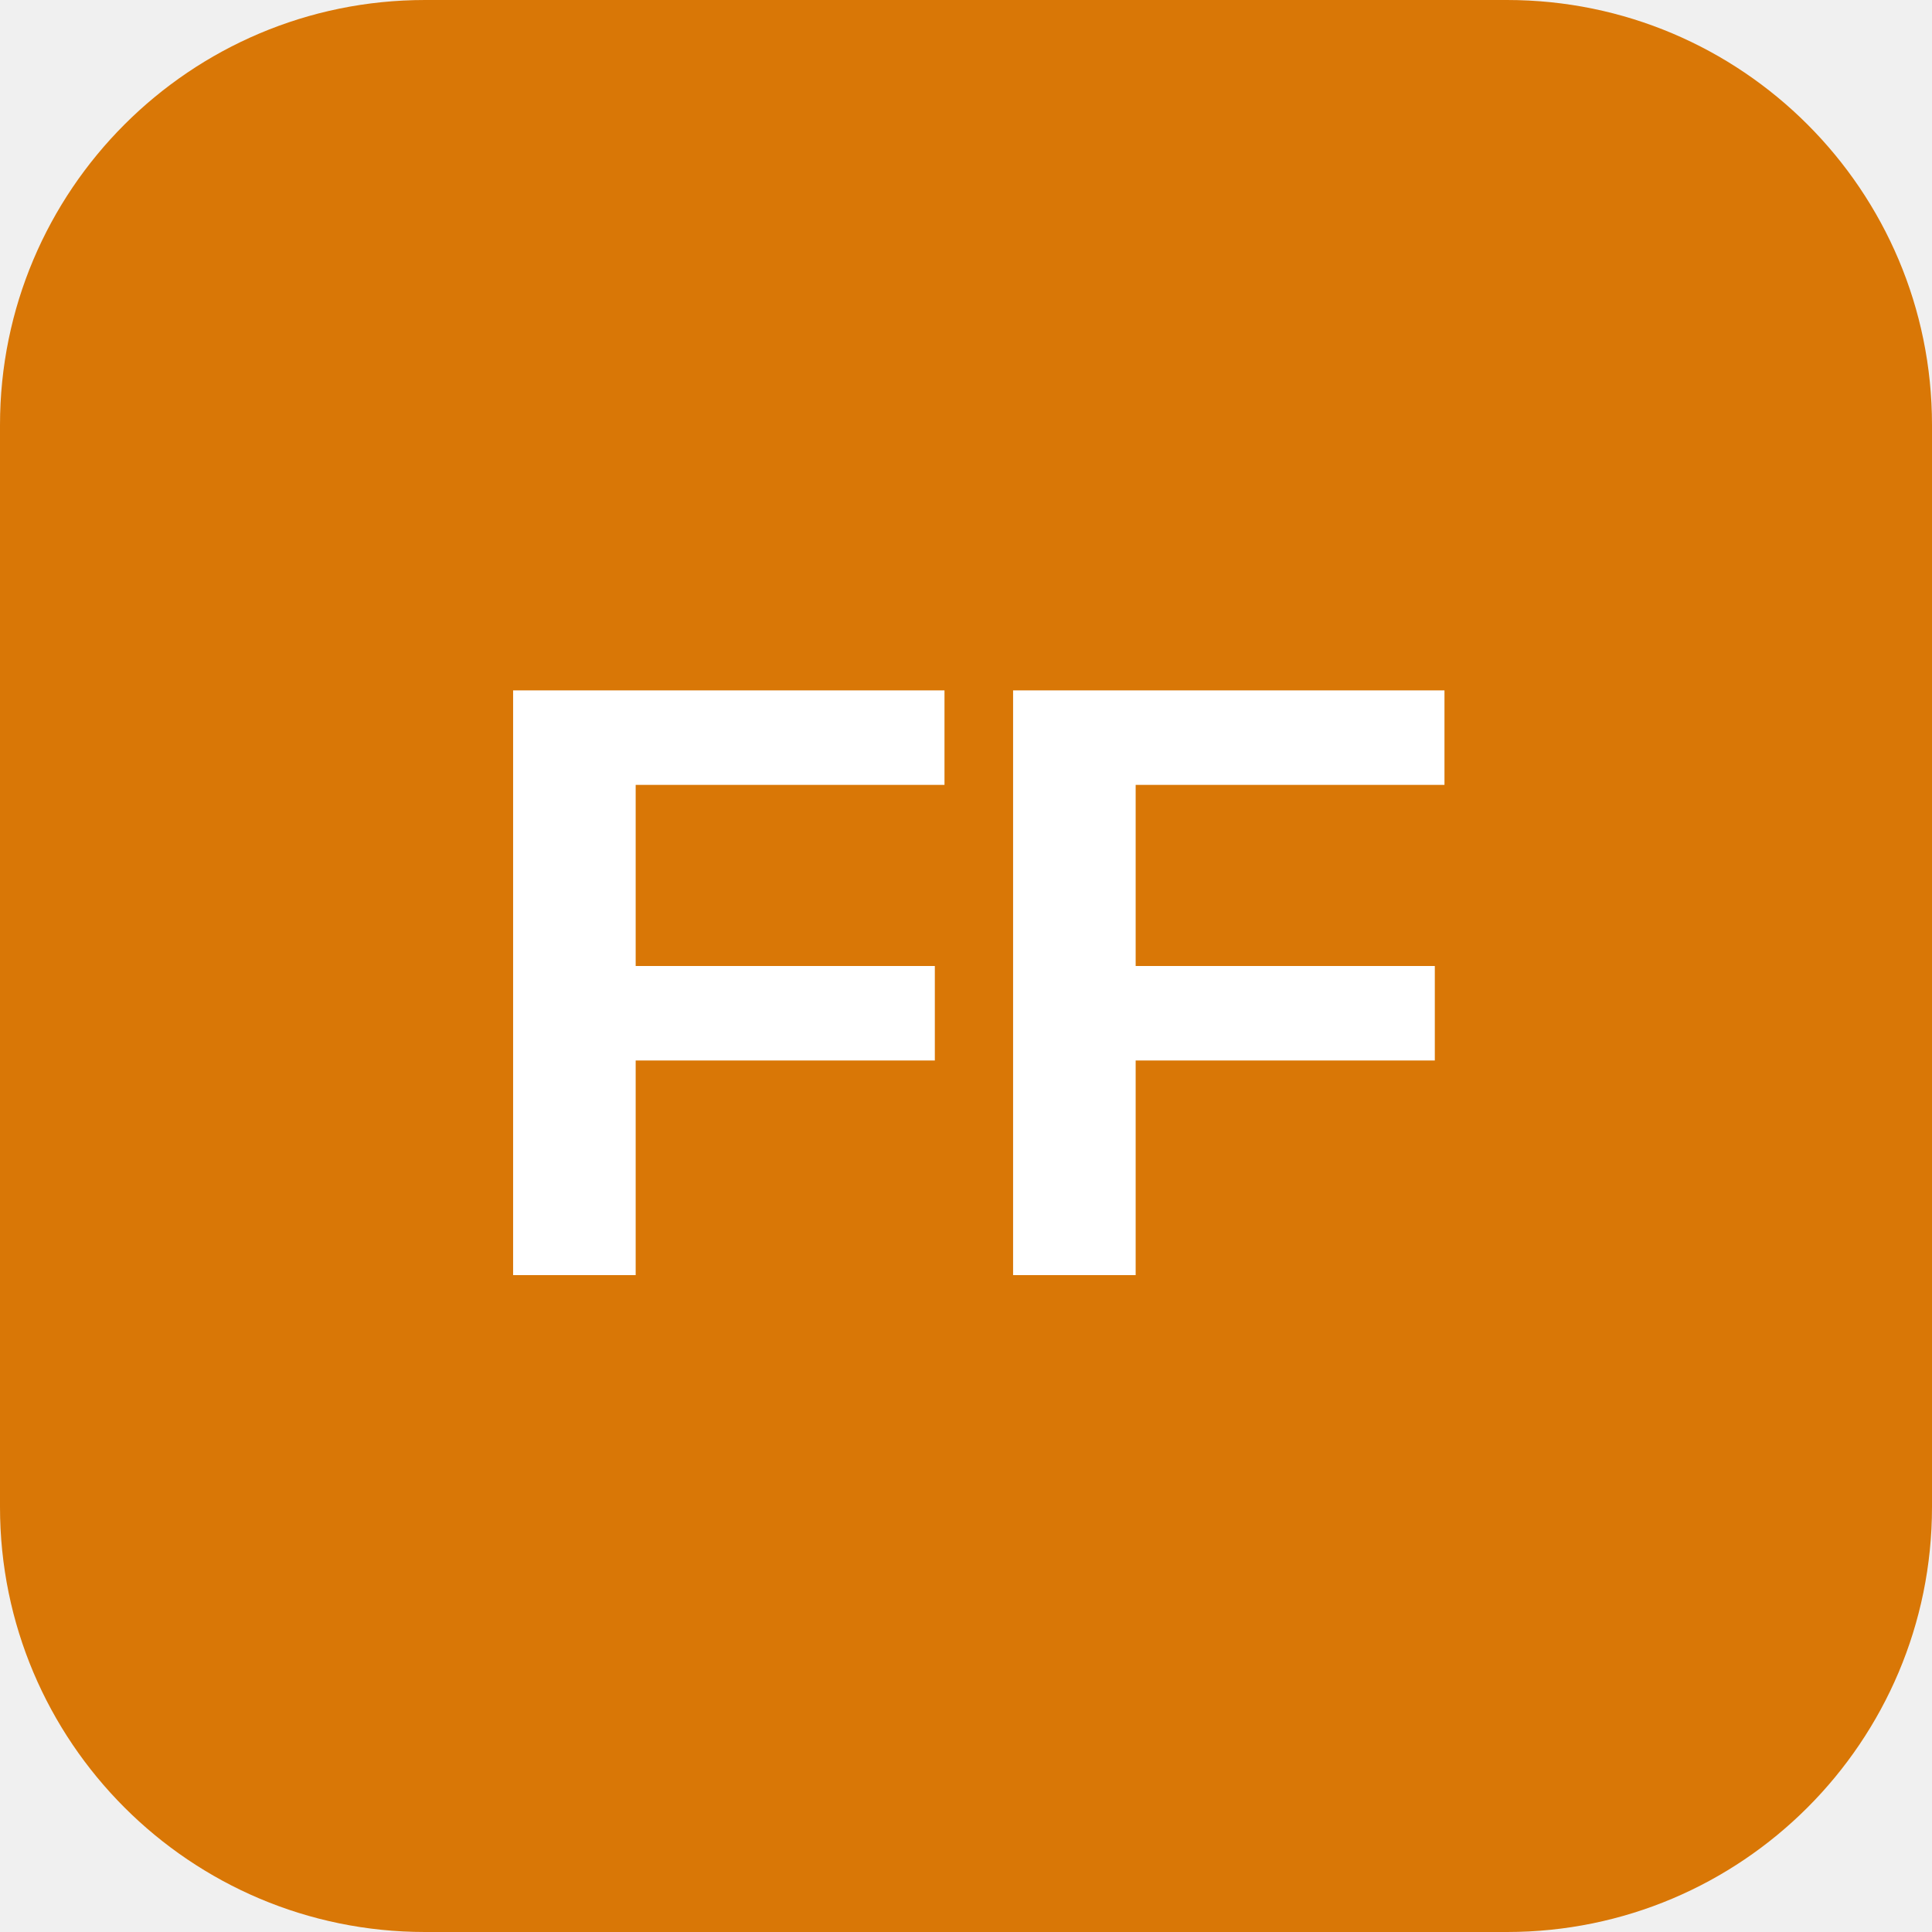
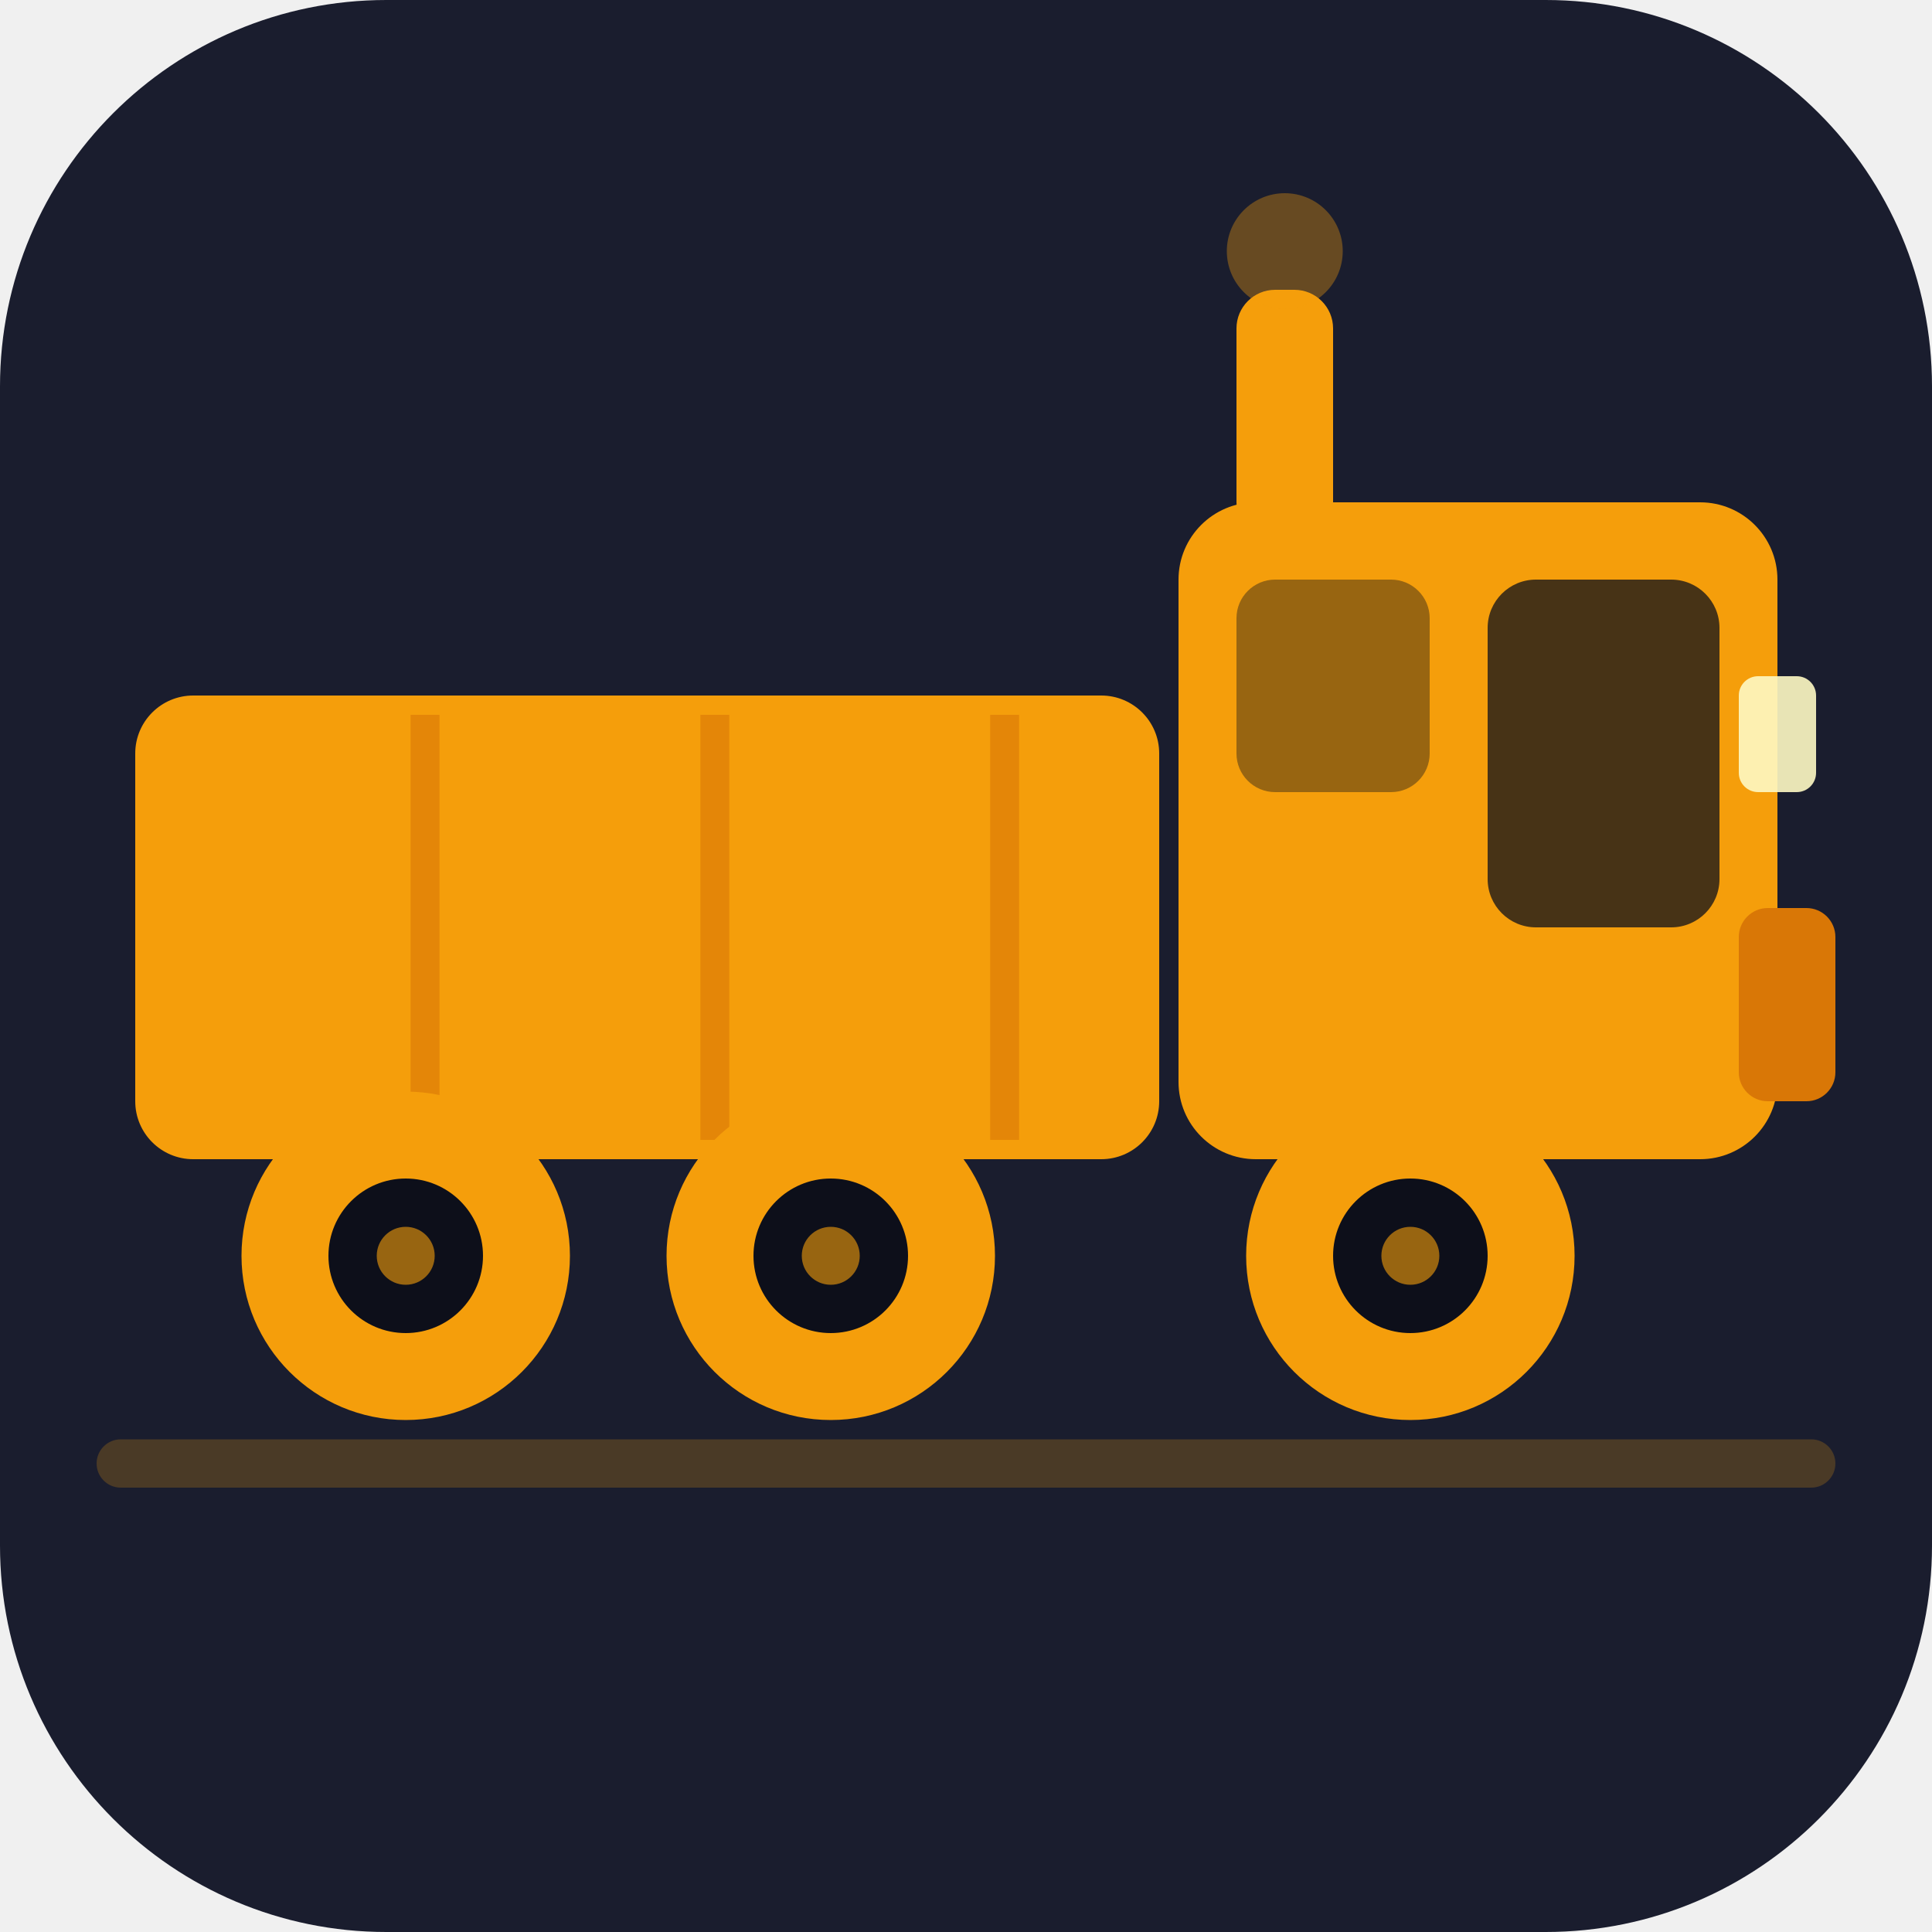
<svg xmlns="http://www.w3.org/2000/svg" viewBox="0 0 100 100">
-   <rect width="100" height="100" rx="22" fill="#D97706" />
-   <text x="50" y="66" font-family="Arial Black, Arial, sans-serif" font-weight="900" font-size="44" fill="#ffffff" text-anchor="middle" letter-spacing="-1">FF</text>
+   <rect width="100" height="100" rx="20" fill="#1A1D2E" />
+   <rect x="64" y="15" width="5" height="13" rx="2" fill="#F59E0B" />
+   <circle cx="66.5" cy="13" r="3" fill="#F59E0B" opacity="0.35" />
+   <rect x="7" y="36" width="53" height="24" rx="3" fill="#F59E0B" />
+   <line x1="22" y1="37" x2="22" y2="59" stroke="#D97706" stroke-width="1.5" opacity="0.6" />
+   <line x1="37" y1="37" x2="37" y2="59" stroke="#D97706" stroke-width="1.5" opacity="0.6" />
+   <line x1="52" y1="37" x2="52" y2="59" stroke="#D97706" stroke-width="1.5" opacity="0.6" />
+   <rect x="61" y="26" width="31" height="34" rx="4" fill="#F59E0B" />
+   <rect x="77" y="30" width="12" height="18" rx="2.5" fill="#0D0F1A" opacity="0.75" />
+   <rect x="64" y="30" width="10" height="11" rx="2" fill="#0D0F1A" opacity="0.4" />
+   <rect x="90" y="47" width="5" height="10" rx="1.5" fill="#D97706" />
+   <rect x="90" y="35" width="4" height="6" rx="1" fill="#FEF9C3" opacity="0.9" />
+   <circle cx="21" cy="65" r="8.5" fill="#F59E0B" />
+   <circle cx="21" cy="65" r="4" fill="#0D0F1A" />
+   <circle cx="21" cy="65" r="1.5" fill="#F59E0B" opacity="0.6" />
+   <circle cx="43" cy="65" r="8.5" fill="#F59E0B" />
+   <circle cx="43" cy="65" r="4" fill="#0D0F1A" />
+   <circle cx="43" cy="65" r="1.5" fill="#F59E0B" opacity="0.6" />
+   <circle cx="73" cy="65" r="8.5" fill="#F59E0B" />
+   <circle cx="73" cy="65" r="4" fill="#0D0F1A" />
+   <circle cx="73" cy="65" r="1.5" fill="#F59E0B" opacity="0.6" />
+   <rect x="5" y="74.5" width="90" height="2.5" rx="1.25" fill="#F59E0B" opacity="0.22" />
</svg>
